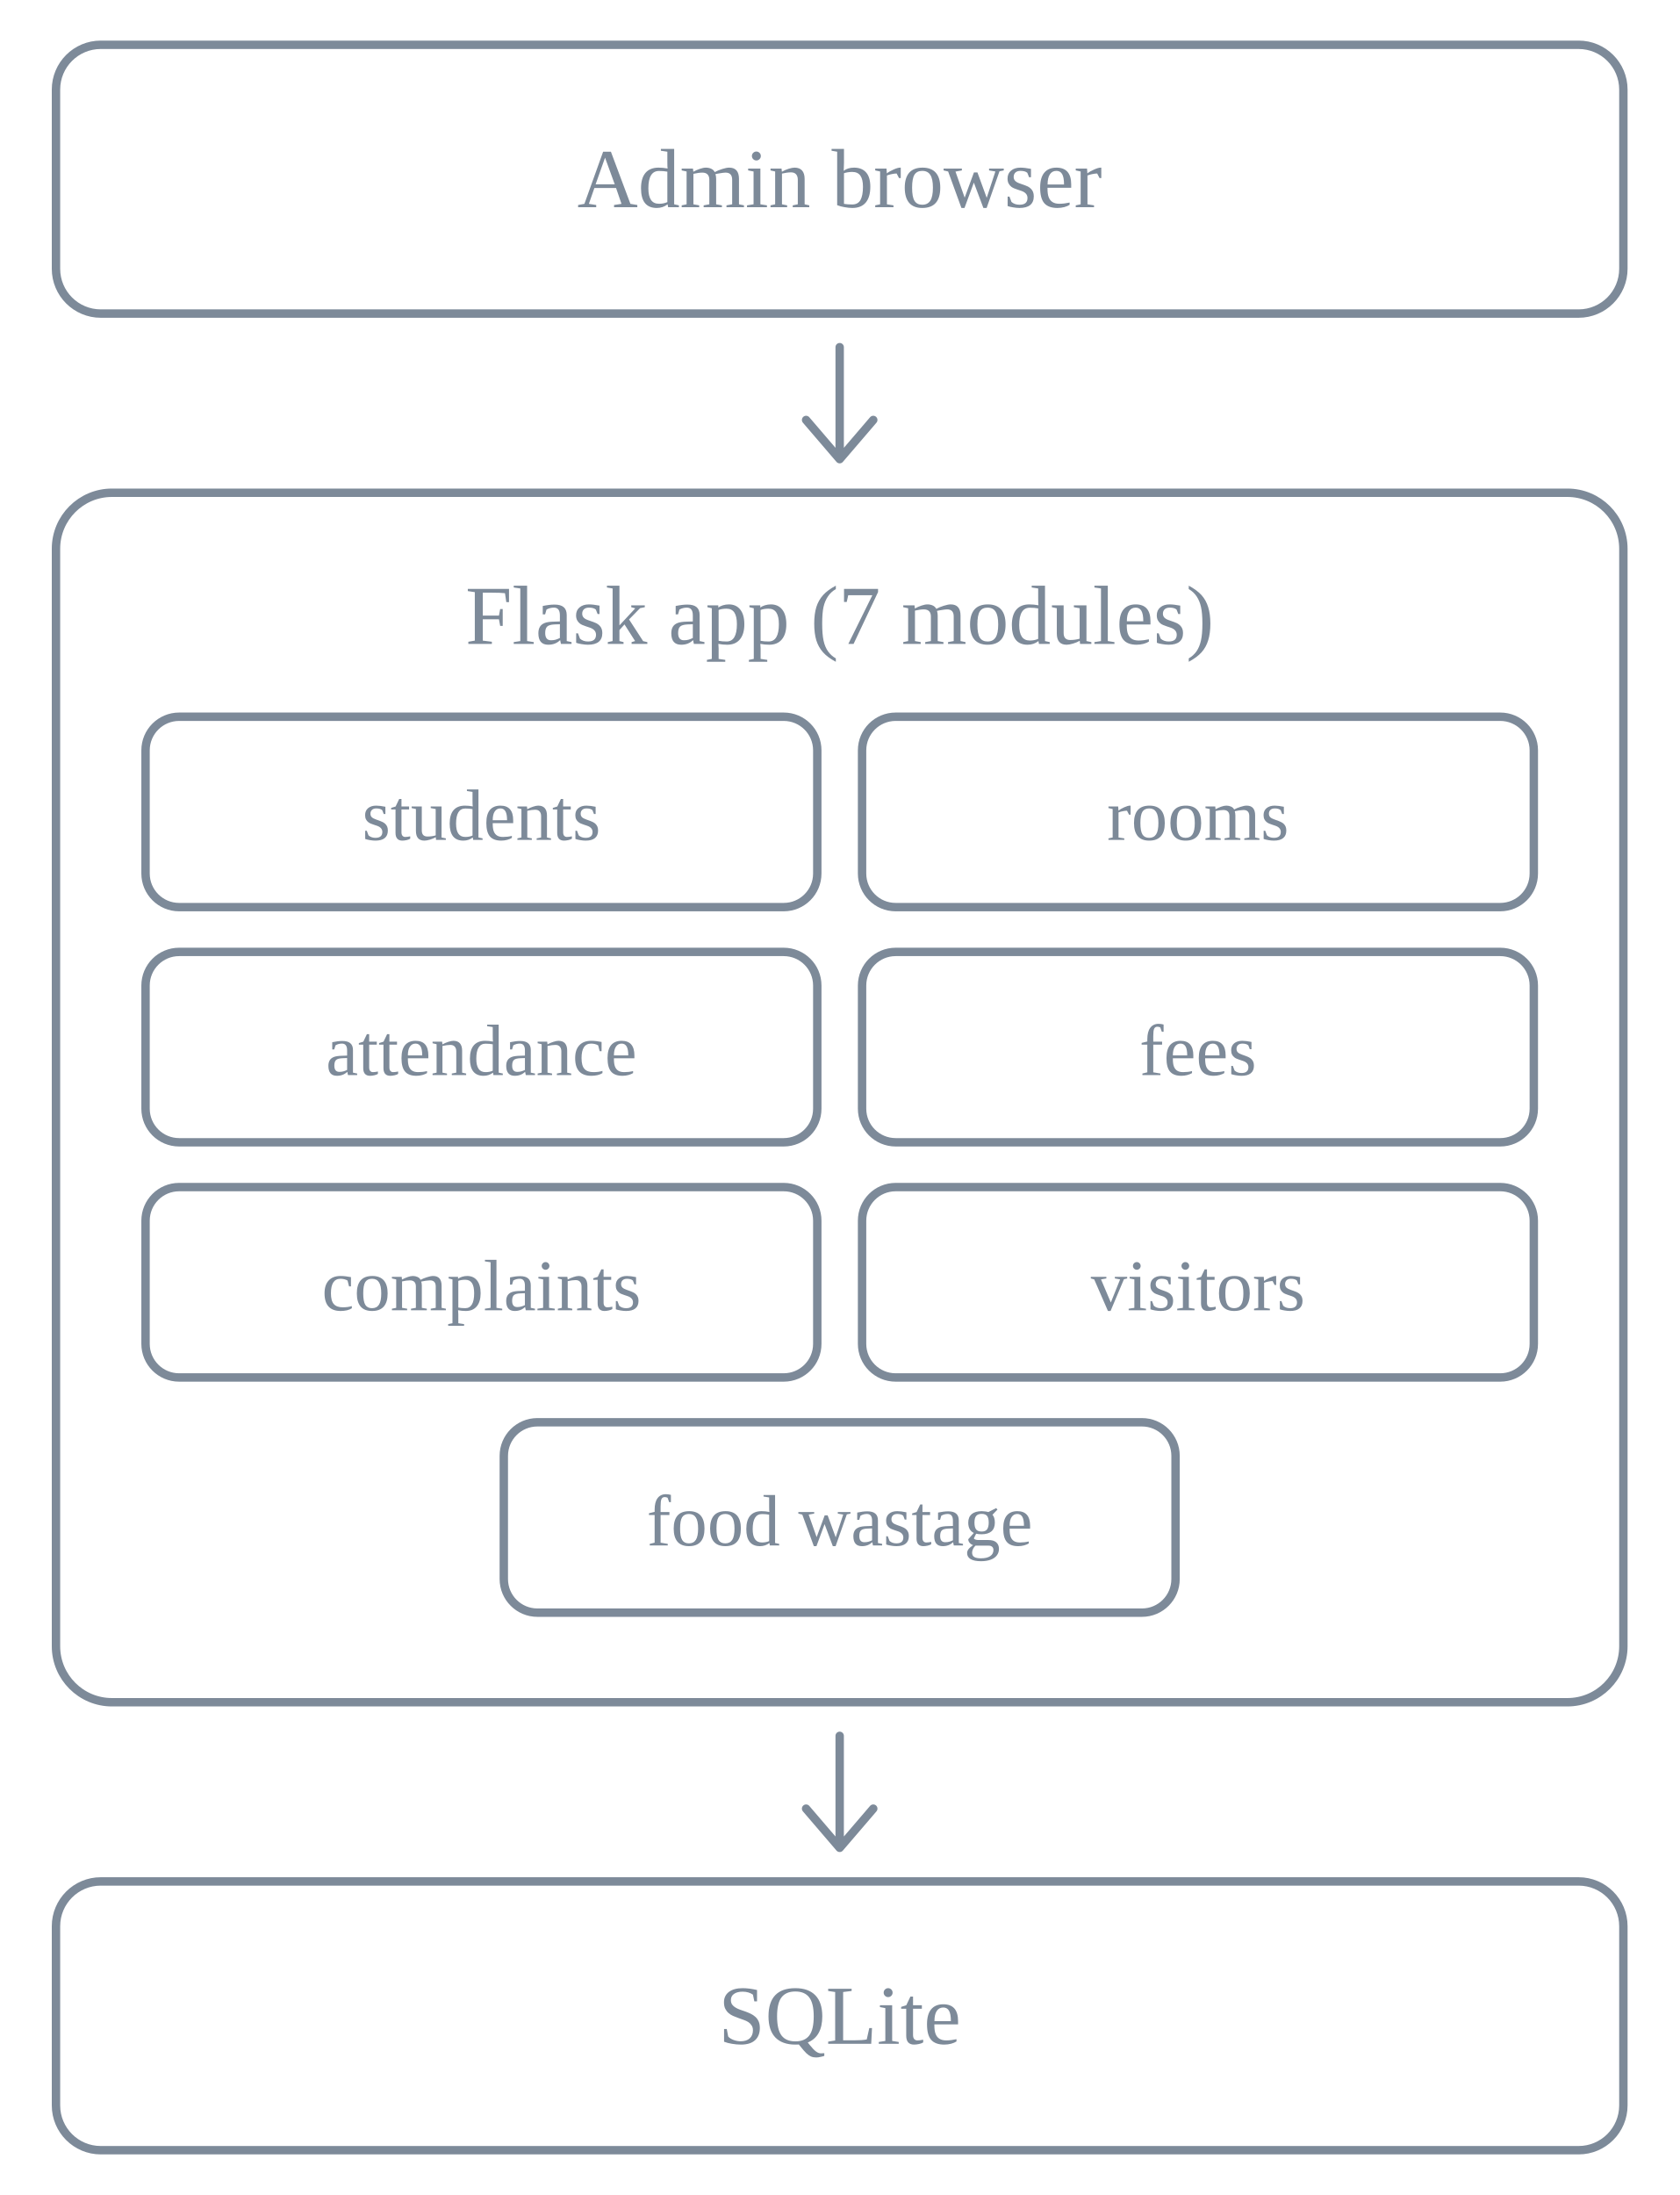
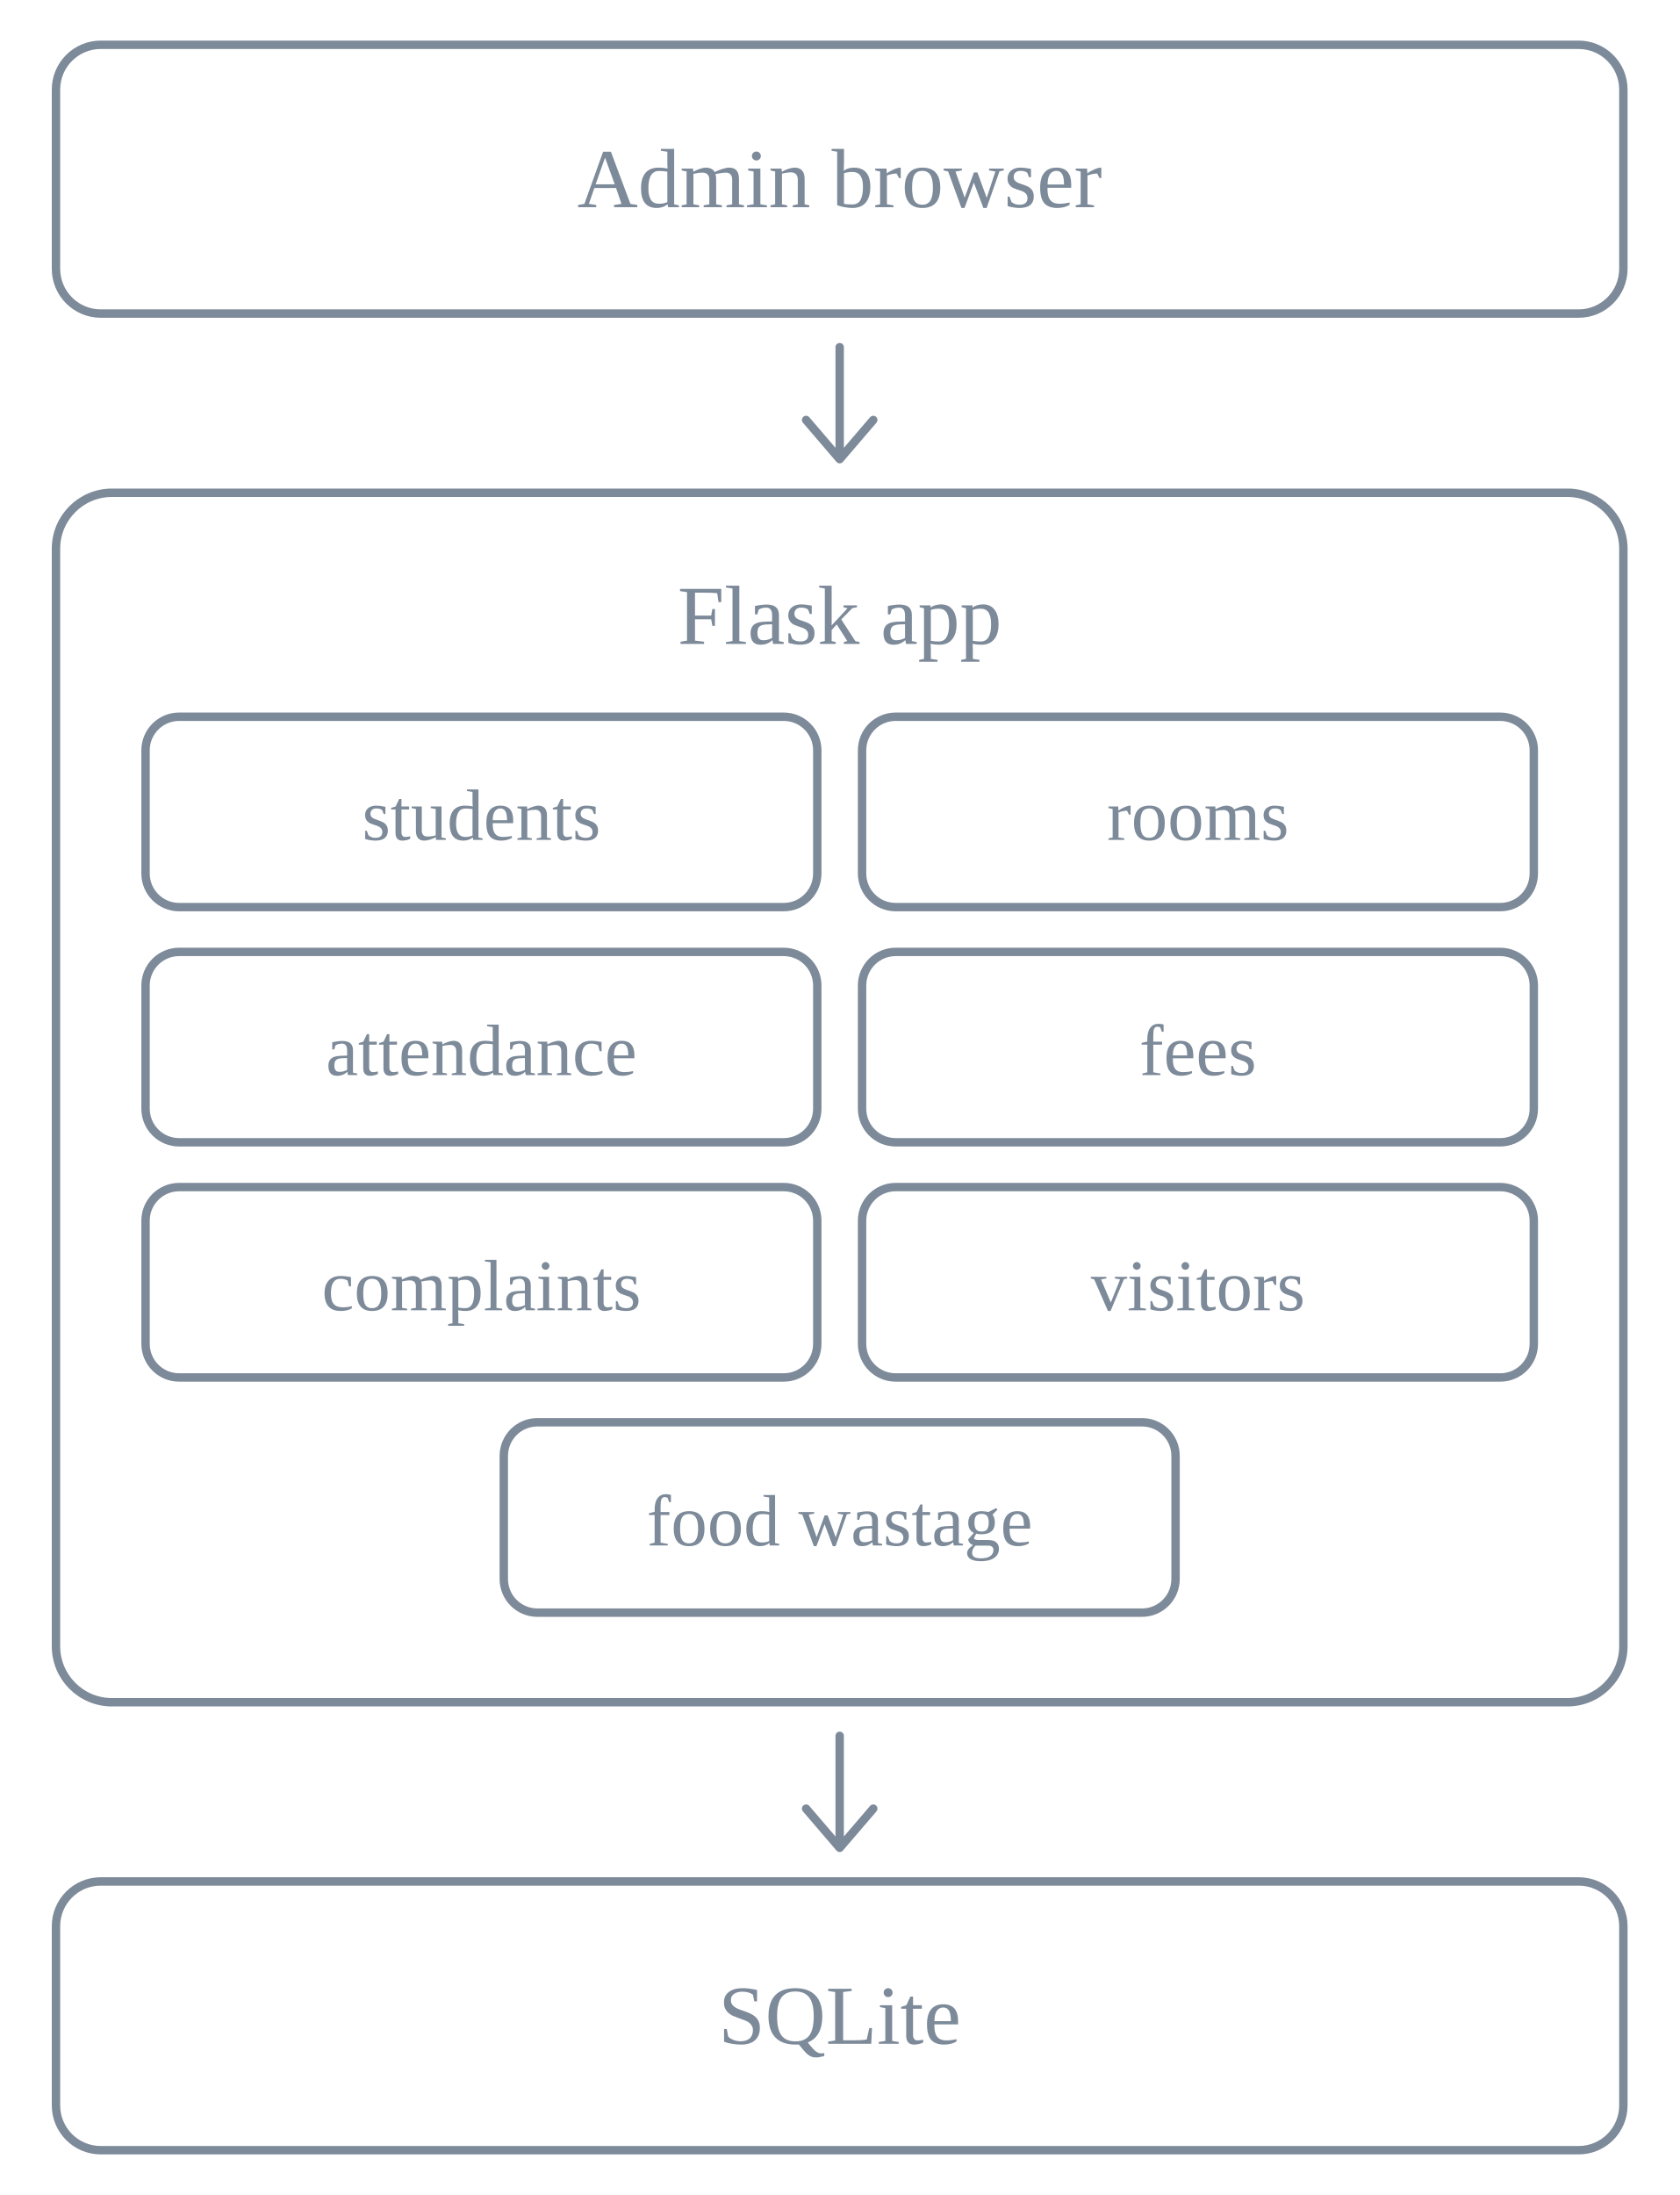
<svg xmlns="http://www.w3.org/2000/svg" viewBox="0 0 300 392" width="300" height="392" role="img" aria-labelledby="hsa-title hsa-desc" focusable="false">
  <g class="d-boxes" fill="none" stroke="#7d8a99" stroke-width="1.5">
    <rect class="d-box d-draw" x="10" y="8" width="280" height="48" rx="8" pathLength="1" />
    <rect class="d-box d-draw" x="10" y="88" width="280" height="216" rx="10" pathLength="1" />
    <rect class="d-box d-draw" x="10" y="336" width="280" height="48" rx="8" pathLength="1" />
  </g>
  <g class="d-boxes" fill="none" stroke="#7d8a99" stroke-width="1.5">
    <rect class="d-box d-box-side d-draw" x="26" y="128" width="120" height="34" rx="6" pathLength="1" />
    <rect class="d-box d-box-side d-draw" x="154" y="128" width="120" height="34" rx="6" pathLength="1" />
    <rect class="d-box d-box-side d-draw" x="26" y="170" width="120" height="34" rx="6" pathLength="1" />
    <rect class="d-box d-box-side d-draw" x="154" y="170" width="120" height="34" rx="6" pathLength="1" />
    <rect class="d-box d-box-side d-draw" x="26" y="212" width="120" height="34" rx="6" pathLength="1" />
    <rect class="d-box d-box-side d-draw" x="154" y="212" width="120" height="34" rx="6" pathLength="1" />
    <rect class="d-box d-box-side d-draw" x="90" y="254" width="120" height="34" rx="6" pathLength="1" />
  </g>
  <g class="d-arrows" fill="none" stroke="#7d8a99" stroke-width="1.5" stroke-linecap="round" stroke-linejoin="round">
    <path class="d-arrow d-draw" d="M150 62 V82 M144 75 L150 82 L156 75" pathLength="1" />
    <path class="d-arrow d-draw" d="M150 310 V330 M144 323 L150 330 L156 323" pathLength="1" />
  </g>
  <g class="d-labels" fill="#7d8a99" font-size="15" text-anchor="middle">
    <text class="d-text" x="150" y="37">Admin browser</text>
-     <text class="d-text" x="150" y="115">Flask app (7 modules)</text>
+     <text class="d-text" x="150" y="115">Flask app</text>
    <text class="d-text" x="150" y="365">SQLite</text>
  </g>
  <g class="d-labels" fill="#7d8a99" font-size="13" text-anchor="middle">
    <text class="d-text" x="86" y="150">students</text>
    <text class="d-text" x="214" y="150">rooms</text>
    <text class="d-text" x="86" y="192">attendance</text>
    <text class="d-text" x="214" y="192">fees</text>
    <text class="d-text" x="86" y="234">complaints</text>
    <text class="d-text" x="214" y="234">visitors</text>
    <text class="d-text" x="150" y="276">food wastage</text>
  </g>
</svg>
